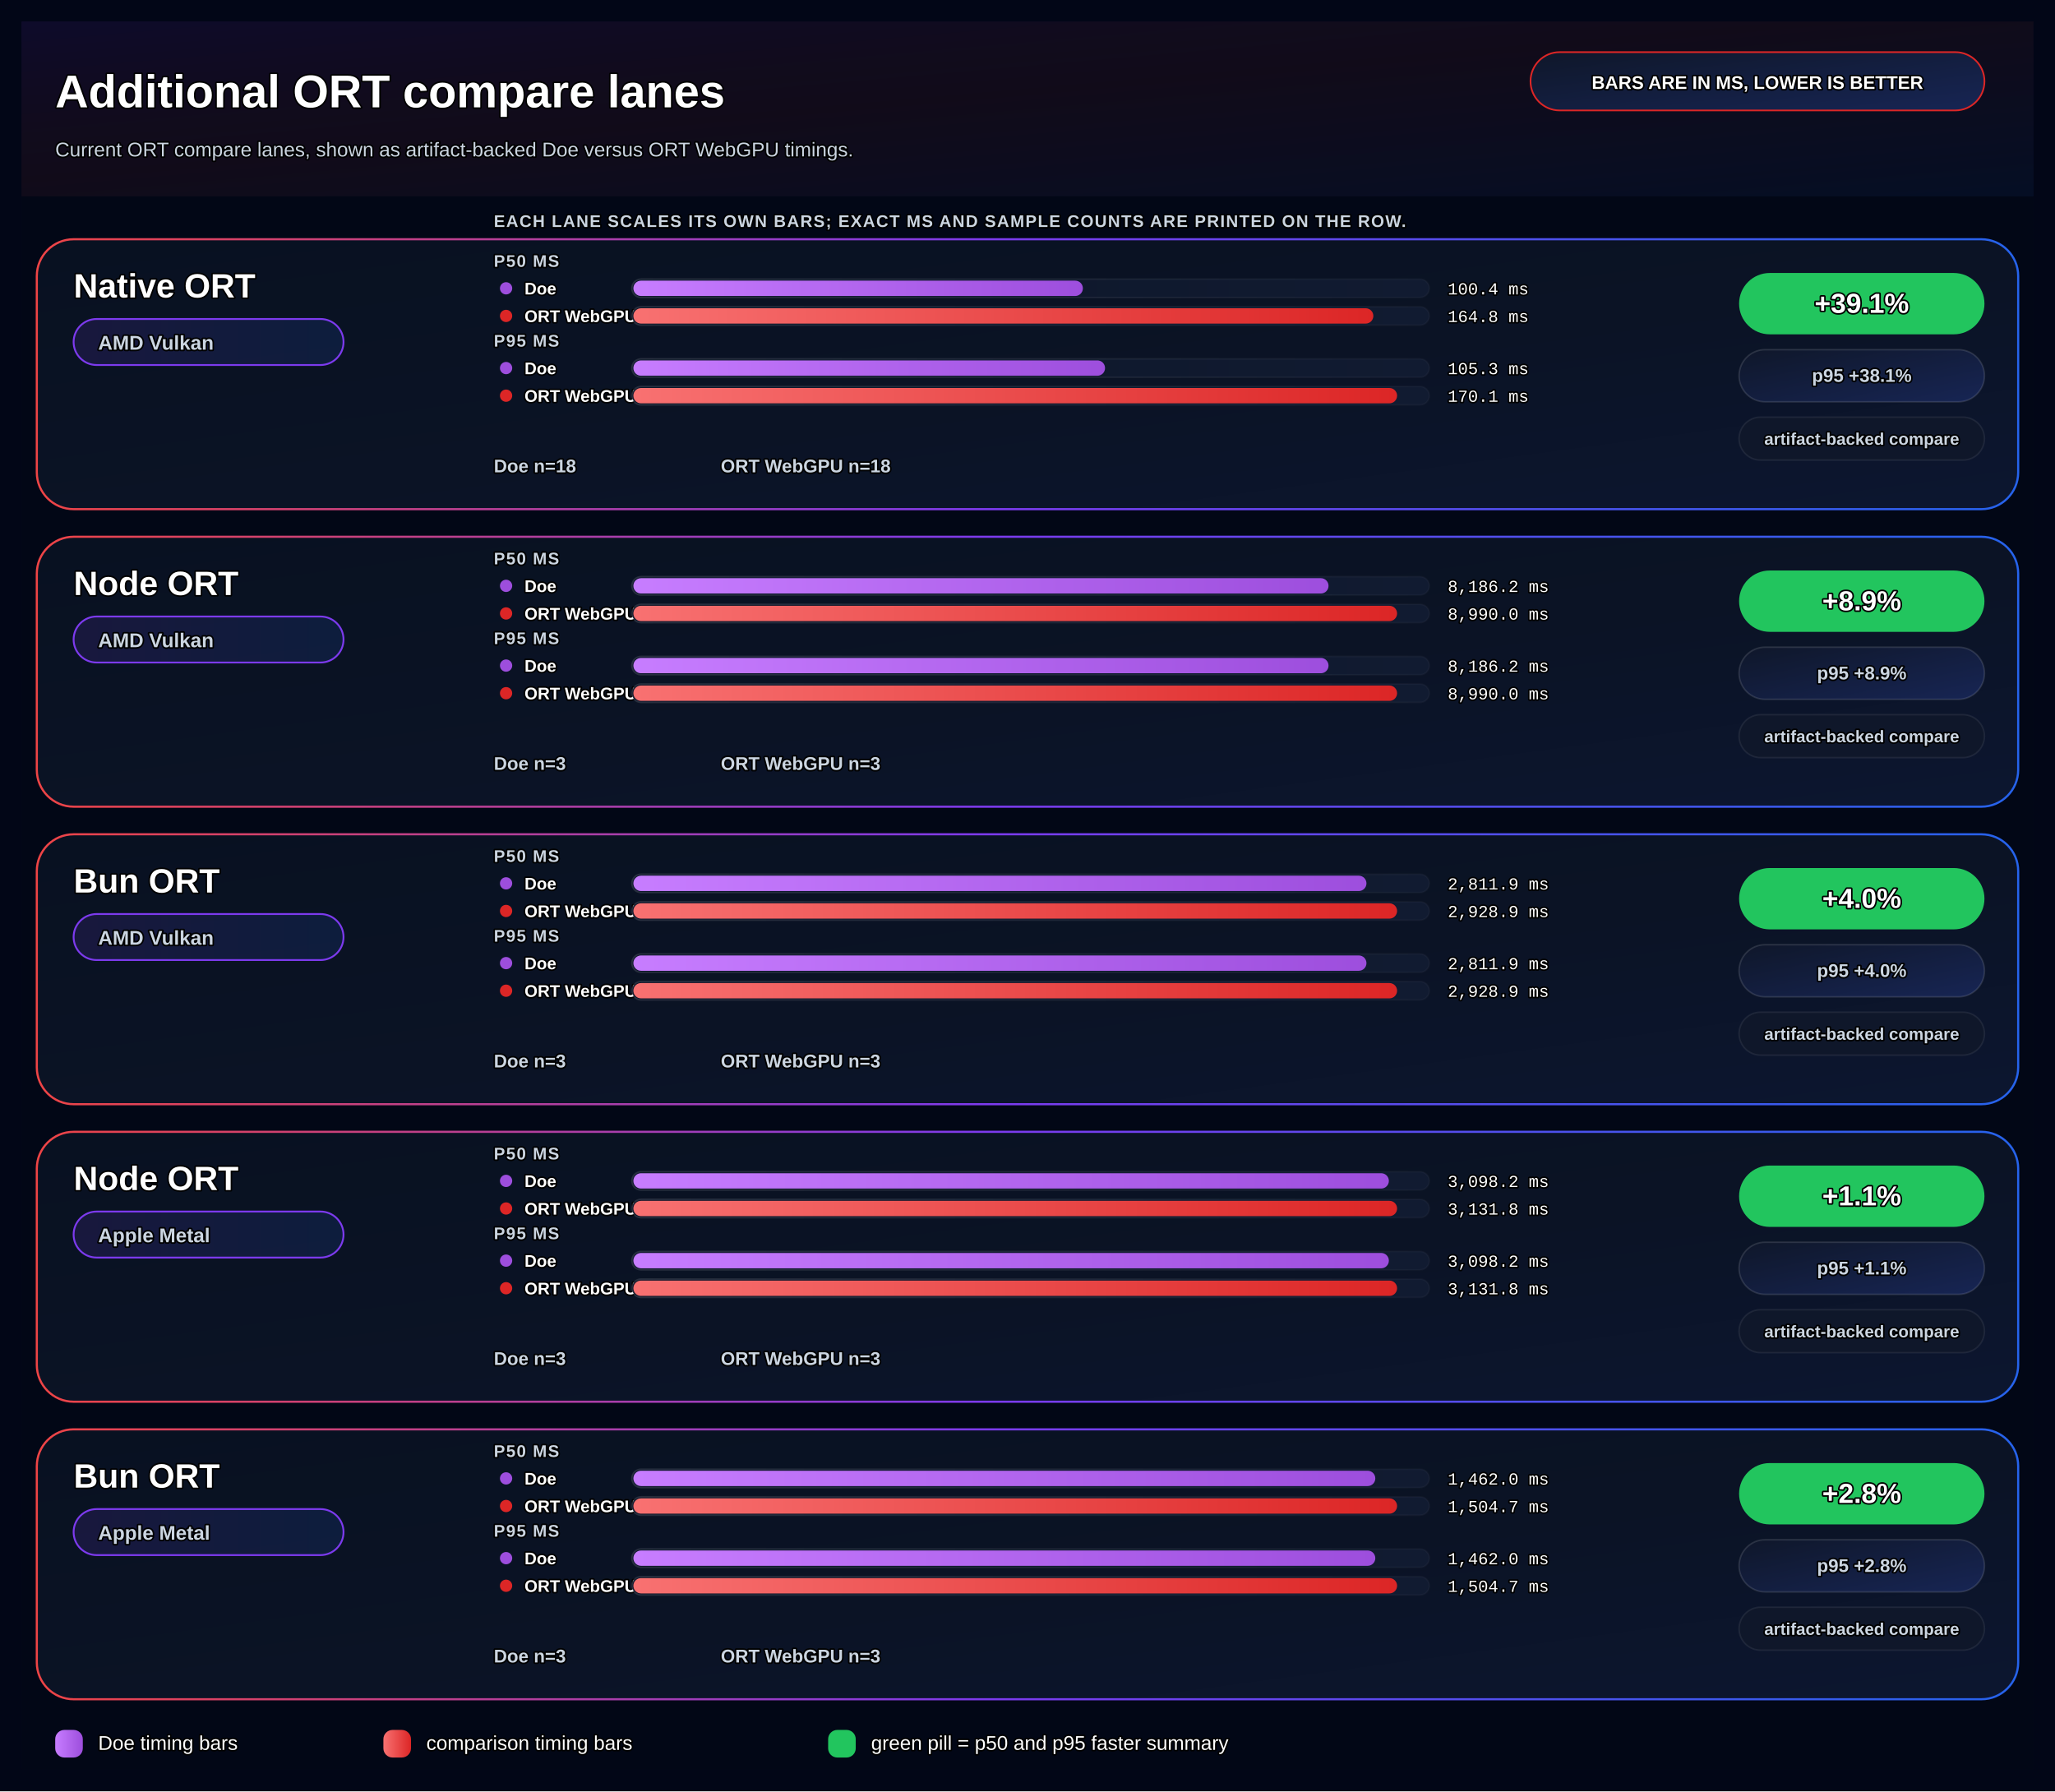
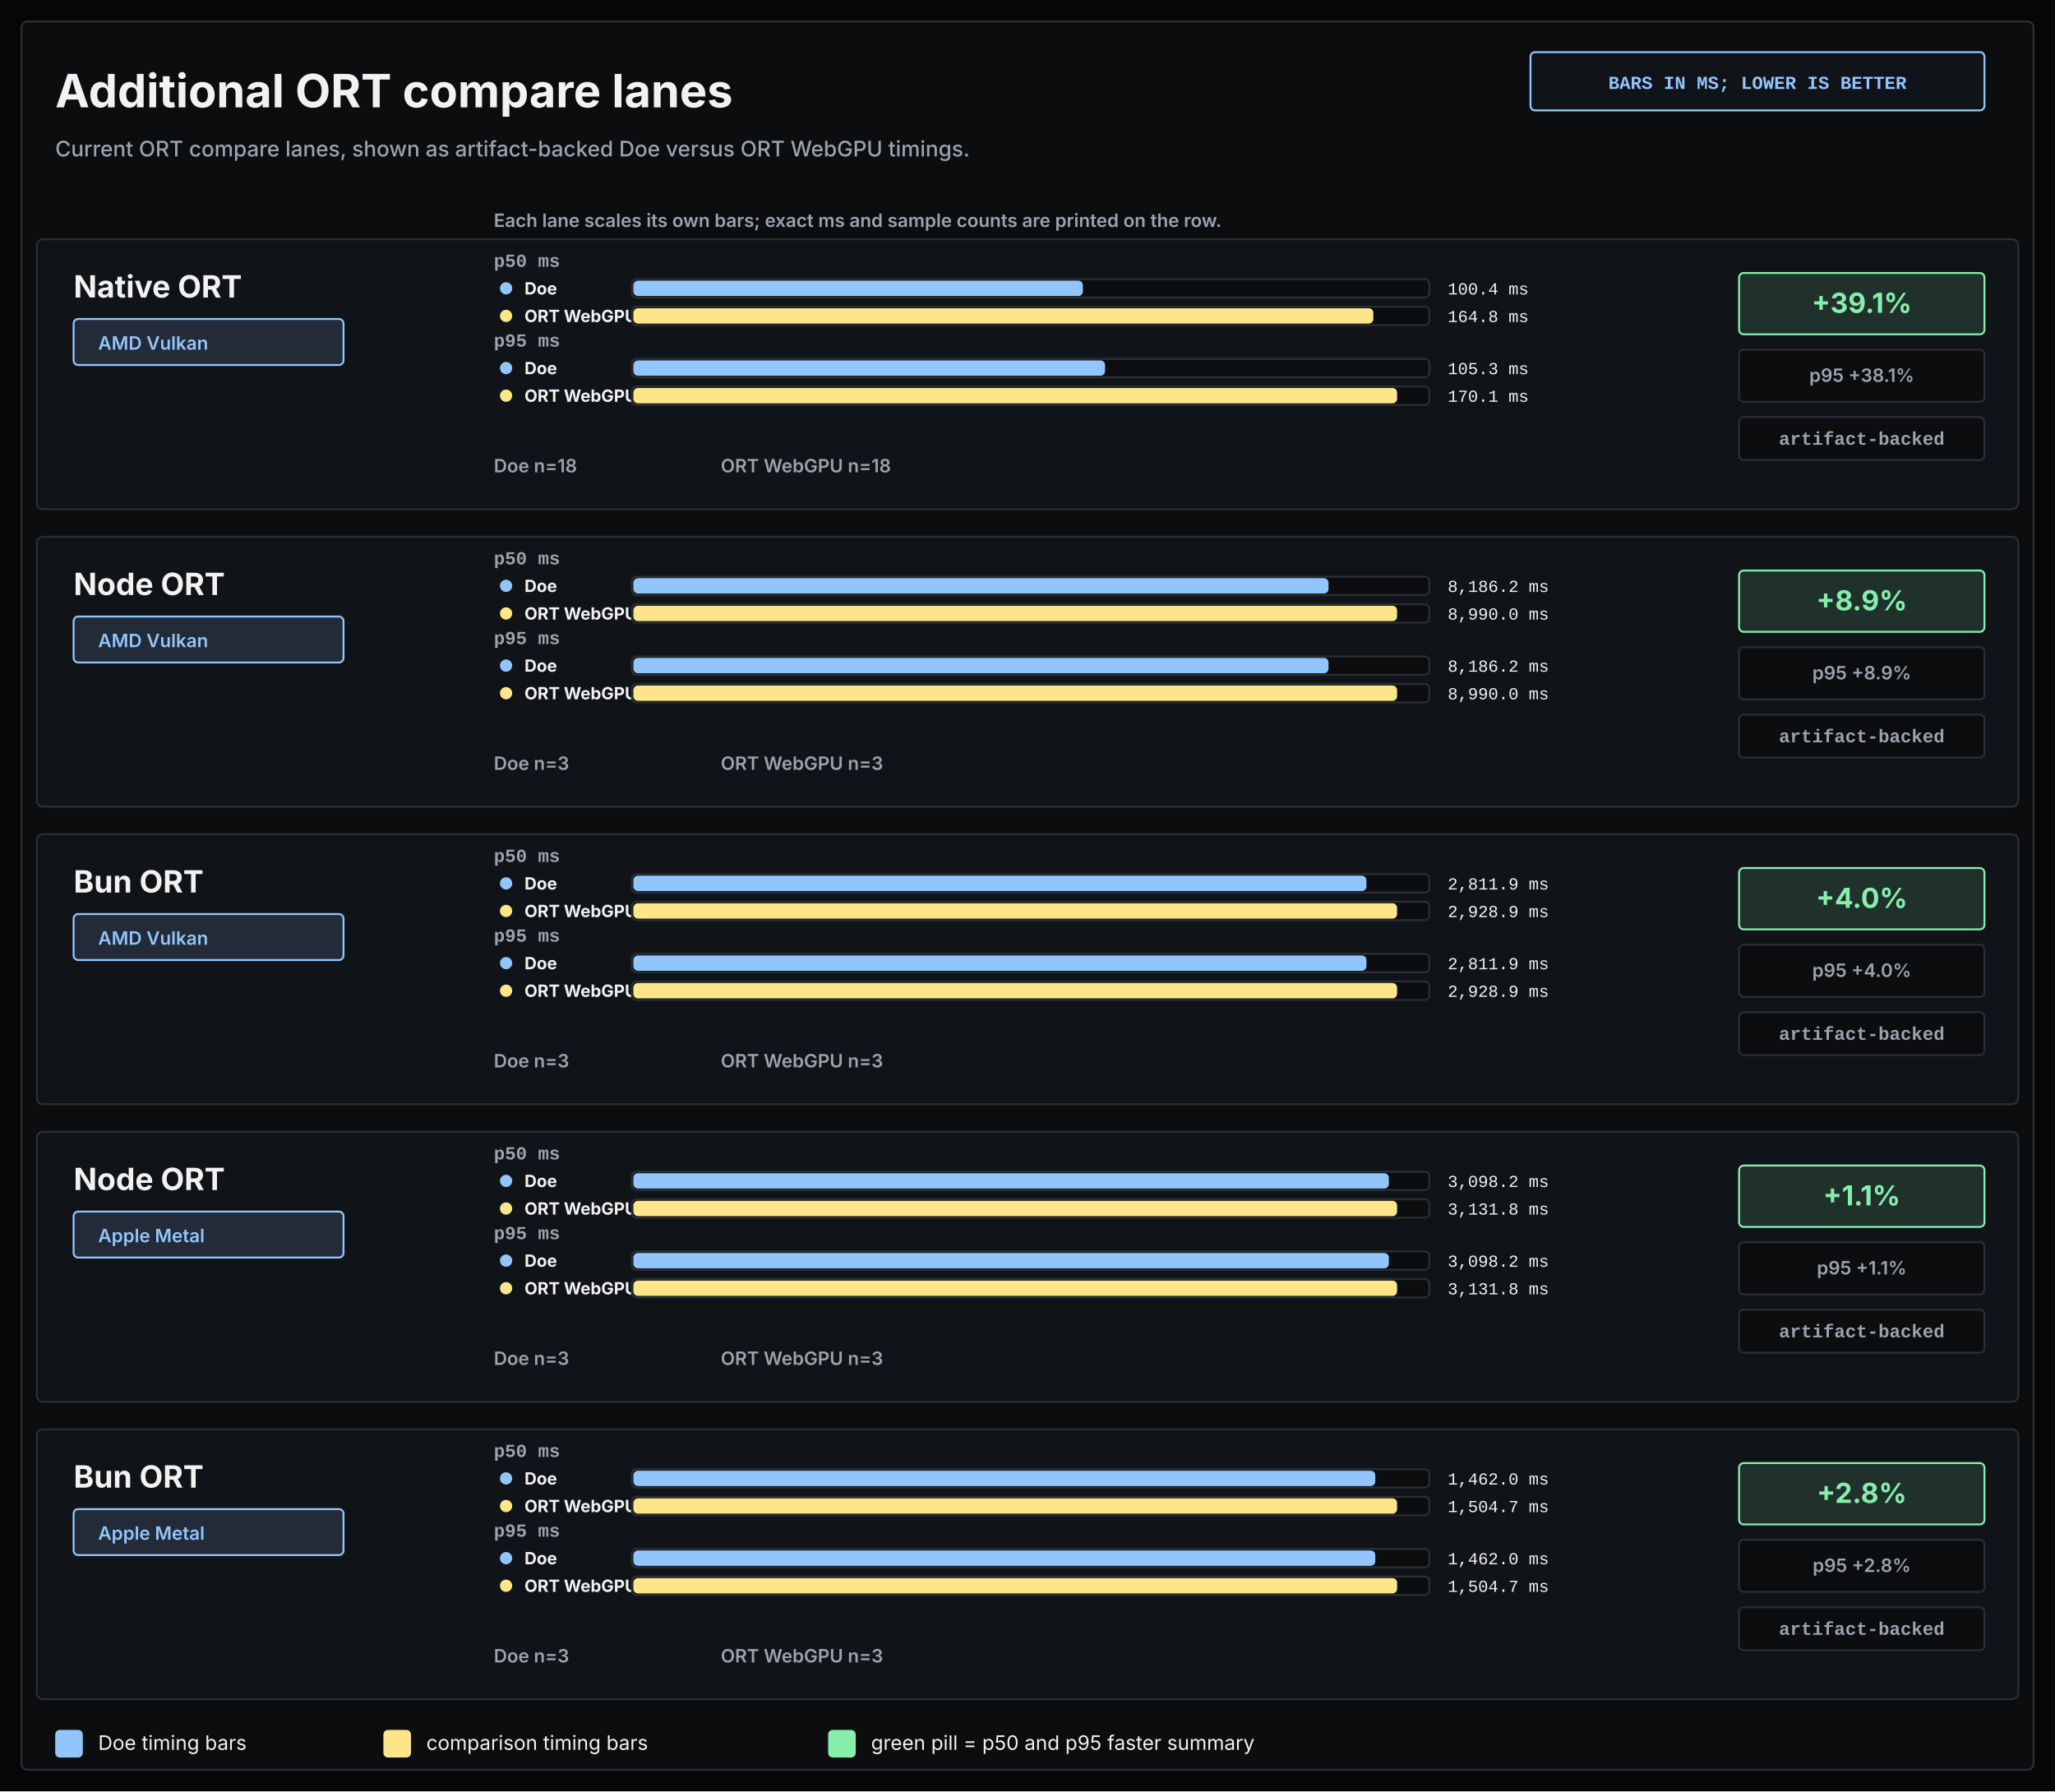
<svg xmlns="http://www.w3.org/2000/svg" width="1340" height="1168" viewBox="0 0 1340 1168" role="img" aria-labelledby="chart-title chart-desc">
  <defs>
    <style>
-   text { paint-order: stroke fill; stroke: #000000; stroke-width: 2px; stroke-linejoin: round; }
+   text { fill: #f2f2f0; font-family: Inter, 'Segoe UI', 'Helvetica Neue', Arial, sans-serif; letter-spacing: 0; }
+   .ev-title { font-size: 30px; font-weight: 700; }
+   .ev-subtitle { font-size: 14px; fill: #9ca3af; font-weight: 500; }
+   .ev-node-title { font-size: 20px; font-weight: 700; }
+   .ev-label { font-size: 12px; fill: #9ca3af; font-weight: 600; }
+   .ev-mono { font-family: SFMono-Regular, Menlo, Consolas, 'Liberation Mono', monospace; }
</style>
  </defs>
-   <rect x="0" y="0" width="1340" height="1168" fill="#020617" />
-   <rect x="14" y="14" width="1312" height="1140" fill="#020817" fill-opacity="0.50" stroke="none" />
-   <defs>
-     <linearGradient id="readme-canvas-glow" x1="0%" y1="0%" x2="100%" y2="100%">
-       <stop offset="0%" stop-color="#7c3aed18" />
-       <stop offset="45%" stop-color="#ef444410" />
-       <stop offset="100%" stop-color="#2563eb12" />
-     </linearGradient>
-     <linearGradient id="readme-panel-fill" x1="0%" y1="0%" x2="100%" y2="100%">
-       <stop offset="0%" stop-color="#081121" />
-       <stop offset="55%" stop-color="#0b1325" />
-       <stop offset="100%" stop-color="#0c1630" />
-     </linearGradient>
-     <linearGradient id="readme-panel-stroke" x1="0%" y1="0%" x2="100%" y2="0%">
-       <stop offset="0%" stop-color="#ef4444" />
-       <stop offset="48%" stop-color="#7c3aed" />
-       <stop offset="100%" stop-color="#2563eb" />
-     </linearGradient>
-     <linearGradient id="readme-track-fill" x1="0%" y1="0%" x2="100%" y2="0%">
-       <stop offset="0%" stop-color="#0c1528" />
-       <stop offset="100%" stop-color="#111b31" />
-     </linearGradient>
-     <linearGradient id="readme-track-stroke" x1="0%" y1="0%" x2="100%" y2="0%">
-       <stop offset="0%" stop-color="#ffffff1d" />
-       <stop offset="100%" stop-color="#ffffff08" />
-     </linearGradient>
-     <linearGradient id="readme-doe-grad" x1="0%" y1="0%" x2="100%" y2="0%">
-       <stop offset="0%" stop-color="#c77dff" />
-       <stop offset="100%" stop-color="#9d4edd" />
-     </linearGradient>
-     <linearGradient id="readme-incumbent-grad" x1="0%" y1="0%" x2="100%" y2="0%">
-       <stop offset="0%" stop-color="#f87171" />
-       <stop offset="100%" stop-color="#dc2626" />
-     </linearGradient>
-     <linearGradient id="readme-chip-grad" x1="0%" y1="0%" x2="100%" y2="0%">
-       <stop offset="0%" stop-color="#7c3aed22" />
-       <stop offset="100%" stop-color="#2563eb22" />
-     </linearGradient>
-     <linearGradient id="readme-pill-grad" x1="0%" y1="0%" x2="100%" y2="100%">
-       <stop offset="0%" stop-color="#0f172a" />
-       <stop offset="100%" stop-color="#172554" />
-     </linearGradient>
-   </defs>
-   <rect x="14" y="14" width="1312" height="114" fill="url(#readme-canvas-glow)" stroke="none" />
-   <text x="36" y="70" fill="#ffffff" font-family="'Segoe UI', 'Helvetica Neue', Arial, sans-serif" font-size="30" font-weight="bold" stroke="none">Additional ORT compare lanes</text>
-   <text x="36" y="102" fill="#cbd5e1" font-family="'Segoe UI', 'Helvetica Neue', Arial, sans-serif" font-size="13" stroke="none">Current ORT compare lanes, shown as artifact-backed Doe versus ORT WebGPU timings.</text>
-   <rect x="998" y="34" width="296" height="38" rx="19" fill="url(#readme-pill-grad)" stroke="#dc2626" stroke-width="1.1" />
-   <text x="1146" y="58" text-anchor="middle" fill="#ffffff" font-family="'Segoe UI', 'Helvetica Neue', Arial, sans-serif" font-size="12" font-weight="bold" stroke="none">BARS ARE IN MS, LOWER IS BETTER</text>
-   <text x="322" y="148" fill="#cbd5e1" font-family="'Segoe UI', 'Helvetica Neue', Arial, sans-serif" font-size="11" font-weight="bold" letter-spacing="0.7" stroke="none">EACH LANE SCALES ITS OWN BARS; EXACT MS AND SAMPLE COUNTS ARE PRINTED ON THE ROW.</text>
-   <rect x="24" y="156" width="1292" height="176" rx="24" fill="url(#readme-panel-fill)" stroke="url(#readme-panel-stroke)" stroke-width="1.4" />
-   <text x="48" y="194" fill="#ffffff" font-family="'Segoe UI', 'Helvetica Neue', Arial, sans-serif" font-size="22" font-weight="bold" stroke="none">Native ORT</text>
-   <rect x="48" y="208" width="176" height="30" rx="15" fill="url(#readme-chip-grad)" stroke="#7c3aed" stroke-width="1.2" />
-   <text x="64" y="228" fill="#cbd5e1" font-family="'Segoe UI', 'Helvetica Neue', Arial, sans-serif" font-size="13" font-weight="bold" stroke="none">AMD Vulkan</text>
-   <text x="322" y="174" fill="#cbd5e1" font-family="'Segoe UI', 'Helvetica Neue', Arial, sans-serif" font-size="11" font-weight="bold" letter-spacing="0.7" stroke="none">P50 MS</text>
-   <circle cx="330" cy="188" r="4" fill="#9d4edd" stroke="none" />
-   <text x="342" y="192" fill="#ffffff" font-family="'Segoe UI', 'Helvetica Neue', Arial, sans-serif" font-size="11" font-weight="bold" stroke="none">Doe</text>
-   <rect x="412" y="182" width="520" height="12" rx="6" fill="url(#readme-track-fill)" stroke="url(#readme-track-stroke)" stroke-width="1" />
-   <rect x="413" y="183" width="293.11" height="10" rx="5" fill="url(#readme-doe-grad)" />
-   <text x="944" y="192" fill="#ffffff" font-family="SFMono-Regular, Menlo, Consolas, 'Liberation Mono', monospace" font-size="11" stroke="none">100.4 ms</text>
-   <circle cx="330" cy="206" r="4" fill="#dc2626" stroke="none" />
-   <text x="342" y="210" fill="#ffffff" font-family="'Segoe UI', 'Helvetica Neue', Arial, sans-serif" font-size="11" font-weight="bold" stroke="none">ORT WebGPU</text>
-   <rect x="412" y="200" width="520" height="12" rx="6" fill="url(#readme-track-fill)" stroke="url(#readme-track-stroke)" stroke-width="1" />
-   <rect x="413" y="201" width="482.514" height="10" rx="5" fill="url(#readme-incumbent-grad)" />
-   <text x="944" y="210" fill="#ffffff" font-family="SFMono-Regular, Menlo, Consolas, 'Liberation Mono', monospace" font-size="11" stroke="none">164.8 ms</text>
-   <text x="322" y="226" fill="#cbd5e1" font-family="'Segoe UI', 'Helvetica Neue', Arial, sans-serif" font-size="11" font-weight="bold" letter-spacing="0.7" stroke="none">P95 MS</text>
-   <circle cx="330" cy="240" r="4" fill="#9d4edd" stroke="none" />
-   <text x="342" y="244" fill="#ffffff" font-family="'Segoe UI', 'Helvetica Neue', Arial, sans-serif" font-size="11" font-weight="bold" stroke="none">Doe</text>
-   <rect x="412" y="234" width="520" height="12" rx="6" fill="url(#readme-track-fill)" stroke="url(#readme-track-stroke)" stroke-width="1" />
-   <rect x="413" y="235" width="307.566" height="10" rx="5" fill="url(#readme-doe-grad)" />
-   <text x="944" y="244" fill="#ffffff" font-family="SFMono-Regular, Menlo, Consolas, 'Liberation Mono', monospace" font-size="11" stroke="none">105.3 ms</text>
-   <circle cx="330" cy="258" r="4" fill="#dc2626" stroke="none" />
-   <text x="342" y="262" fill="#ffffff" font-family="'Segoe UI', 'Helvetica Neue', Arial, sans-serif" font-size="11" font-weight="bold" stroke="none">ORT WebGPU</text>
-   <rect x="412" y="252" width="520" height="12" rx="6" fill="url(#readme-track-fill)" stroke="url(#readme-track-stroke)" stroke-width="1" />
-   <rect x="413" y="253" width="498" height="10" rx="5" fill="url(#readme-incumbent-grad)" />
-   <text x="944" y="262" fill="#ffffff" font-family="SFMono-Regular, Menlo, Consolas, 'Liberation Mono', monospace" font-size="11" stroke="none">170.1 ms</text>
-   <text x="322" y="308" fill="#cbd5e1" font-family="'Segoe UI', 'Helvetica Neue', Arial, sans-serif" font-size="12" font-weight="bold" stroke="none">Doe n=18</text>
-   <text x="470" y="308" fill="#cbd5e1" font-family="'Segoe UI', 'Helvetica Neue', Arial, sans-serif" font-size="12" font-weight="bold" stroke="none">ORT WebGPU n=18</text>
-   <rect x="1134" y="178" width="160" height="40" rx="20" fill="#22c55e" />
-   <text x="1214" y="204" text-anchor="middle" fill="#ffffff" font-family="'Segoe UI', 'Helvetica Neue', Arial, sans-serif" font-size="18" font-weight="bold" stroke="none">+39.1%</text>
-   <rect x="1134" y="228" width="160" height="34" rx="17" fill="url(#readme-pill-grad)" stroke="#ffffff1f" stroke-width="1" />
-   <text x="1214" y="249" text-anchor="middle" fill="#cbd5e1" font-family="'Segoe UI', 'Helvetica Neue', Arial, sans-serif" font-size="12" font-weight="bold" stroke="none">p95 +38.1%</text>
-   <rect x="1134" y="272" width="160" height="28" rx="14" fill="#0f172a" stroke="#ffffff12" stroke-width="1" />
-   <text x="1214" y="290" text-anchor="middle" fill="#cbd5e1" font-family="'Segoe UI', 'Helvetica Neue', Arial, sans-serif" font-size="11" font-weight="bold" stroke="none">artifact-backed compare</text>
-   <rect x="24" y="350" width="1292" height="176" rx="24" fill="url(#readme-panel-fill)" stroke="url(#readme-panel-stroke)" stroke-width="1.4" />
-   <text x="48" y="388" fill="#ffffff" font-family="'Segoe UI', 'Helvetica Neue', Arial, sans-serif" font-size="22" font-weight="bold" stroke="none">Node ORT</text>
-   <rect x="48" y="402" width="176" height="30" rx="15" fill="url(#readme-chip-grad)" stroke="#7c3aed" stroke-width="1.2" />
-   <text x="64" y="422" fill="#cbd5e1" font-family="'Segoe UI', 'Helvetica Neue', Arial, sans-serif" font-size="13" font-weight="bold" stroke="none">AMD Vulkan</text>
-   <text x="322" y="368" fill="#cbd5e1" font-family="'Segoe UI', 'Helvetica Neue', Arial, sans-serif" font-size="11" font-weight="bold" letter-spacing="0.7" stroke="none">P50 MS</text>
-   <circle cx="330" cy="382" r="4" fill="#9d4edd" stroke="none" />
-   <text x="342" y="386" fill="#ffffff" font-family="'Segoe UI', 'Helvetica Neue', Arial, sans-serif" font-size="11" font-weight="bold" stroke="none">Doe</text>
-   <rect x="412" y="376" width="520" height="12" rx="6" fill="url(#readme-track-fill)" stroke="url(#readme-track-stroke)" stroke-width="1" />
-   <rect x="413" y="377" width="453.297" height="10" rx="5" fill="url(#readme-doe-grad)" />
-   <text x="944" y="386" fill="#ffffff" font-family="SFMono-Regular, Menlo, Consolas, 'Liberation Mono', monospace" font-size="11" stroke="none">8,186.2 ms</text>
-   <circle cx="330" cy="400" r="4" fill="#dc2626" stroke="none" />
-   <text x="342" y="404" fill="#ffffff" font-family="'Segoe UI', 'Helvetica Neue', Arial, sans-serif" font-size="11" font-weight="bold" stroke="none">ORT WebGPU</text>
-   <rect x="412" y="394" width="520" height="12" rx="6" fill="url(#readme-track-fill)" stroke="url(#readme-track-stroke)" stroke-width="1" />
-   <rect x="413" y="395" width="498" height="10" rx="5" fill="url(#readme-incumbent-grad)" />
-   <text x="944" y="404" fill="#ffffff" font-family="SFMono-Regular, Menlo, Consolas, 'Liberation Mono', monospace" font-size="11" stroke="none">8,990.0 ms</text>
-   <text x="322" y="420" fill="#cbd5e1" font-family="'Segoe UI', 'Helvetica Neue', Arial, sans-serif" font-size="11" font-weight="bold" letter-spacing="0.7" stroke="none">P95 MS</text>
-   <circle cx="330" cy="434" r="4" fill="#9d4edd" stroke="none" />
-   <text x="342" y="438" fill="#ffffff" font-family="'Segoe UI', 'Helvetica Neue', Arial, sans-serif" font-size="11" font-weight="bold" stroke="none">Doe</text>
-   <rect x="412" y="428" width="520" height="12" rx="6" fill="url(#readme-track-fill)" stroke="url(#readme-track-stroke)" stroke-width="1" />
-   <rect x="413" y="429" width="453.297" height="10" rx="5" fill="url(#readme-doe-grad)" />
-   <text x="944" y="438" fill="#ffffff" font-family="SFMono-Regular, Menlo, Consolas, 'Liberation Mono', monospace" font-size="11" stroke="none">8,186.2 ms</text>
-   <circle cx="330" cy="452" r="4" fill="#dc2626" stroke="none" />
-   <text x="342" y="456" fill="#ffffff" font-family="'Segoe UI', 'Helvetica Neue', Arial, sans-serif" font-size="11" font-weight="bold" stroke="none">ORT WebGPU</text>
-   <rect x="412" y="446" width="520" height="12" rx="6" fill="url(#readme-track-fill)" stroke="url(#readme-track-stroke)" stroke-width="1" />
-   <rect x="413" y="447" width="498" height="10" rx="5" fill="url(#readme-incumbent-grad)" />
-   <text x="944" y="456" fill="#ffffff" font-family="SFMono-Regular, Menlo, Consolas, 'Liberation Mono', monospace" font-size="11" stroke="none">8,990.0 ms</text>
-   <text x="322" y="502" fill="#cbd5e1" font-family="'Segoe UI', 'Helvetica Neue', Arial, sans-serif" font-size="12" font-weight="bold" stroke="none">Doe n=3</text>
-   <text x="470" y="502" fill="#cbd5e1" font-family="'Segoe UI', 'Helvetica Neue', Arial, sans-serif" font-size="12" font-weight="bold" stroke="none">ORT WebGPU n=3</text>
-   <rect x="1134" y="372" width="160" height="40" rx="20" fill="#22c55e" />
-   <text x="1214" y="398" text-anchor="middle" fill="#ffffff" font-family="'Segoe UI', 'Helvetica Neue', Arial, sans-serif" font-size="18" font-weight="bold" stroke="none">+8.9%</text>
-   <rect x="1134" y="422" width="160" height="34" rx="17" fill="url(#readme-pill-grad)" stroke="#ffffff1f" stroke-width="1" />
-   <text x="1214" y="443" text-anchor="middle" fill="#cbd5e1" font-family="'Segoe UI', 'Helvetica Neue', Arial, sans-serif" font-size="12" font-weight="bold" stroke="none">p95 +8.9%</text>
-   <rect x="1134" y="466" width="160" height="28" rx="14" fill="#0f172a" stroke="#ffffff12" stroke-width="1" />
-   <text x="1214" y="484" text-anchor="middle" fill="#cbd5e1" font-family="'Segoe UI', 'Helvetica Neue', Arial, sans-serif" font-size="11" font-weight="bold" stroke="none">artifact-backed compare</text>
-   <rect x="24" y="544" width="1292" height="176" rx="24" fill="url(#readme-panel-fill)" stroke="url(#readme-panel-stroke)" stroke-width="1.4" />
-   <text x="48" y="582" fill="#ffffff" font-family="'Segoe UI', 'Helvetica Neue', Arial, sans-serif" font-size="22" font-weight="bold" stroke="none">Bun ORT</text>
-   <rect x="48" y="596" width="176" height="30" rx="15" fill="url(#readme-chip-grad)" stroke="#7c3aed" stroke-width="1.2" />
-   <text x="64" y="616" fill="#cbd5e1" font-family="'Segoe UI', 'Helvetica Neue', Arial, sans-serif" font-size="13" font-weight="bold" stroke="none">AMD Vulkan</text>
-   <text x="322" y="562" fill="#cbd5e1" font-family="'Segoe UI', 'Helvetica Neue', Arial, sans-serif" font-size="11" font-weight="bold" letter-spacing="0.7" stroke="none">P50 MS</text>
-   <circle cx="330" cy="576" r="4" fill="#9d4edd" stroke="none" />
-   <text x="342" y="580" fill="#ffffff" font-family="'Segoe UI', 'Helvetica Neue', Arial, sans-serif" font-size="11" font-weight="bold" stroke="none">Doe</text>
-   <rect x="412" y="570" width="520" height="12" rx="6" fill="url(#readme-track-fill)" stroke="url(#readme-track-stroke)" stroke-width="1" />
-   <rect x="413" y="571" width="478.024" height="10" rx="5" fill="url(#readme-doe-grad)" />
-   <text x="944" y="580" fill="#ffffff" font-family="SFMono-Regular, Menlo, Consolas, 'Liberation Mono', monospace" font-size="11" stroke="none">2,811.9 ms</text>
-   <circle cx="330" cy="594" r="4" fill="#dc2626" stroke="none" />
-   <text x="342" y="598" fill="#ffffff" font-family="'Segoe UI', 'Helvetica Neue', Arial, sans-serif" font-size="11" font-weight="bold" stroke="none">ORT WebGPU</text>
-   <rect x="412" y="588" width="520" height="12" rx="6" fill="url(#readme-track-fill)" stroke="url(#readme-track-stroke)" stroke-width="1" />
-   <rect x="413" y="589" width="498" height="10" rx="5" fill="url(#readme-incumbent-grad)" />
-   <text x="944" y="598" fill="#ffffff" font-family="SFMono-Regular, Menlo, Consolas, 'Liberation Mono', monospace" font-size="11" stroke="none">2,928.9 ms</text>
-   <text x="322" y="614" fill="#cbd5e1" font-family="'Segoe UI', 'Helvetica Neue', Arial, sans-serif" font-size="11" font-weight="bold" letter-spacing="0.7" stroke="none">P95 MS</text>
-   <circle cx="330" cy="628" r="4" fill="#9d4edd" stroke="none" />
-   <text x="342" y="632" fill="#ffffff" font-family="'Segoe UI', 'Helvetica Neue', Arial, sans-serif" font-size="11" font-weight="bold" stroke="none">Doe</text>
-   <rect x="412" y="622" width="520" height="12" rx="6" fill="url(#readme-track-fill)" stroke="url(#readme-track-stroke)" stroke-width="1" />
-   <rect x="413" y="623" width="478.024" height="10" rx="5" fill="url(#readme-doe-grad)" />
-   <text x="944" y="632" fill="#ffffff" font-family="SFMono-Regular, Menlo, Consolas, 'Liberation Mono', monospace" font-size="11" stroke="none">2,811.9 ms</text>
-   <circle cx="330" cy="646" r="4" fill="#dc2626" stroke="none" />
-   <text x="342" y="650" fill="#ffffff" font-family="'Segoe UI', 'Helvetica Neue', Arial, sans-serif" font-size="11" font-weight="bold" stroke="none">ORT WebGPU</text>
-   <rect x="412" y="640" width="520" height="12" rx="6" fill="url(#readme-track-fill)" stroke="url(#readme-track-stroke)" stroke-width="1" />
-   <rect x="413" y="641" width="498" height="10" rx="5" fill="url(#readme-incumbent-grad)" />
-   <text x="944" y="650" fill="#ffffff" font-family="SFMono-Regular, Menlo, Consolas, 'Liberation Mono', monospace" font-size="11" stroke="none">2,928.9 ms</text>
-   <text x="322" y="696" fill="#cbd5e1" font-family="'Segoe UI', 'Helvetica Neue', Arial, sans-serif" font-size="12" font-weight="bold" stroke="none">Doe n=3</text>
-   <text x="470" y="696" fill="#cbd5e1" font-family="'Segoe UI', 'Helvetica Neue', Arial, sans-serif" font-size="12" font-weight="bold" stroke="none">ORT WebGPU n=3</text>
-   <rect x="1134" y="566" width="160" height="40" rx="20" fill="#22c55e" />
-   <text x="1214" y="592" text-anchor="middle" fill="#ffffff" font-family="'Segoe UI', 'Helvetica Neue', Arial, sans-serif" font-size="18" font-weight="bold" stroke="none">+4.0%</text>
-   <rect x="1134" y="616" width="160" height="34" rx="17" fill="url(#readme-pill-grad)" stroke="#ffffff1f" stroke-width="1" />
-   <text x="1214" y="637" text-anchor="middle" fill="#cbd5e1" font-family="'Segoe UI', 'Helvetica Neue', Arial, sans-serif" font-size="12" font-weight="bold" stroke="none">p95 +4.0%</text>
-   <rect x="1134" y="660" width="160" height="28" rx="14" fill="#0f172a" stroke="#ffffff12" stroke-width="1" />
-   <text x="1214" y="678" text-anchor="middle" fill="#cbd5e1" font-family="'Segoe UI', 'Helvetica Neue', Arial, sans-serif" font-size="11" font-weight="bold" stroke="none">artifact-backed compare</text>
-   <rect x="24" y="738" width="1292" height="176" rx="24" fill="url(#readme-panel-fill)" stroke="url(#readme-panel-stroke)" stroke-width="1.4" />
-   <text x="48" y="776" fill="#ffffff" font-family="'Segoe UI', 'Helvetica Neue', Arial, sans-serif" font-size="22" font-weight="bold" stroke="none">Node ORT</text>
-   <rect x="48" y="790" width="176" height="30" rx="15" fill="url(#readme-chip-grad)" stroke="#7c3aed" stroke-width="1.2" />
-   <text x="64" y="810" fill="#cbd5e1" font-family="'Segoe UI', 'Helvetica Neue', Arial, sans-serif" font-size="13" font-weight="bold" stroke="none">Apple Metal</text>
-   <text x="322" y="756" fill="#cbd5e1" font-family="'Segoe UI', 'Helvetica Neue', Arial, sans-serif" font-size="11" font-weight="bold" letter-spacing="0.7" stroke="none">P50 MS</text>
-   <circle cx="330" cy="770" r="4" fill="#9d4edd" stroke="none" />
-   <text x="342" y="774" fill="#ffffff" font-family="'Segoe UI', 'Helvetica Neue', Arial, sans-serif" font-size="11" font-weight="bold" stroke="none">Doe</text>
-   <rect x="412" y="764" width="520" height="12" rx="6" fill="url(#readme-track-fill)" stroke="url(#readme-track-stroke)" stroke-width="1" />
-   <rect x="413" y="765" width="492.638" height="10" rx="5" fill="url(#readme-doe-grad)" />
-   <text x="944" y="774" fill="#ffffff" font-family="SFMono-Regular, Menlo, Consolas, 'Liberation Mono', monospace" font-size="11" stroke="none">3,098.2 ms</text>
-   <circle cx="330" cy="788" r="4" fill="#dc2626" stroke="none" />
-   <text x="342" y="792" fill="#ffffff" font-family="'Segoe UI', 'Helvetica Neue', Arial, sans-serif" font-size="11" font-weight="bold" stroke="none">ORT WebGPU</text>
-   <rect x="412" y="782" width="520" height="12" rx="6" fill="url(#readme-track-fill)" stroke="url(#readme-track-stroke)" stroke-width="1" />
-   <rect x="413" y="783" width="498" height="10" rx="5" fill="url(#readme-incumbent-grad)" />
-   <text x="944" y="792" fill="#ffffff" font-family="SFMono-Regular, Menlo, Consolas, 'Liberation Mono', monospace" font-size="11" stroke="none">3,131.8 ms</text>
-   <text x="322" y="808" fill="#cbd5e1" font-family="'Segoe UI', 'Helvetica Neue', Arial, sans-serif" font-size="11" font-weight="bold" letter-spacing="0.7" stroke="none">P95 MS</text>
-   <circle cx="330" cy="822" r="4" fill="#9d4edd" stroke="none" />
-   <text x="342" y="826" fill="#ffffff" font-family="'Segoe UI', 'Helvetica Neue', Arial, sans-serif" font-size="11" font-weight="bold" stroke="none">Doe</text>
-   <rect x="412" y="816" width="520" height="12" rx="6" fill="url(#readme-track-fill)" stroke="url(#readme-track-stroke)" stroke-width="1" />
-   <rect x="413" y="817" width="492.638" height="10" rx="5" fill="url(#readme-doe-grad)" />
-   <text x="944" y="826" fill="#ffffff" font-family="SFMono-Regular, Menlo, Consolas, 'Liberation Mono', monospace" font-size="11" stroke="none">3,098.2 ms</text>
-   <circle cx="330" cy="840" r="4" fill="#dc2626" stroke="none" />
-   <text x="342" y="844" fill="#ffffff" font-family="'Segoe UI', 'Helvetica Neue', Arial, sans-serif" font-size="11" font-weight="bold" stroke="none">ORT WebGPU</text>
-   <rect x="412" y="834" width="520" height="12" rx="6" fill="url(#readme-track-fill)" stroke="url(#readme-track-stroke)" stroke-width="1" />
-   <rect x="413" y="835" width="498" height="10" rx="5" fill="url(#readme-incumbent-grad)" />
-   <text x="944" y="844" fill="#ffffff" font-family="SFMono-Regular, Menlo, Consolas, 'Liberation Mono', monospace" font-size="11" stroke="none">3,131.8 ms</text>
-   <text x="322" y="890" fill="#cbd5e1" font-family="'Segoe UI', 'Helvetica Neue', Arial, sans-serif" font-size="12" font-weight="bold" stroke="none">Doe n=3</text>
-   <text x="470" y="890" fill="#cbd5e1" font-family="'Segoe UI', 'Helvetica Neue', Arial, sans-serif" font-size="12" font-weight="bold" stroke="none">ORT WebGPU n=3</text>
-   <rect x="1134" y="760" width="160" height="40" rx="20" fill="#22c55e" />
-   <text x="1214" y="786" text-anchor="middle" fill="#ffffff" font-family="'Segoe UI', 'Helvetica Neue', Arial, sans-serif" font-size="18" font-weight="bold" stroke="none">+1.1%</text>
-   <rect x="1134" y="810" width="160" height="34" rx="17" fill="url(#readme-pill-grad)" stroke="#ffffff1f" stroke-width="1" />
-   <text x="1214" y="831" text-anchor="middle" fill="#cbd5e1" font-family="'Segoe UI', 'Helvetica Neue', Arial, sans-serif" font-size="12" font-weight="bold" stroke="none">p95 +1.1%</text>
-   <rect x="1134" y="854" width="160" height="28" rx="14" fill="#0f172a" stroke="#ffffff12" stroke-width="1" />
-   <text x="1214" y="872" text-anchor="middle" fill="#cbd5e1" font-family="'Segoe UI', 'Helvetica Neue', Arial, sans-serif" font-size="11" font-weight="bold" stroke="none">artifact-backed compare</text>
-   <rect x="24" y="932" width="1292" height="176" rx="24" fill="url(#readme-panel-fill)" stroke="url(#readme-panel-stroke)" stroke-width="1.4" />
-   <text x="48" y="970" fill="#ffffff" font-family="'Segoe UI', 'Helvetica Neue', Arial, sans-serif" font-size="22" font-weight="bold" stroke="none">Bun ORT</text>
-   <rect x="48" y="984" width="176" height="30" rx="15" fill="url(#readme-chip-grad)" stroke="#7c3aed" stroke-width="1.2" />
-   <text x="64" y="1004" fill="#cbd5e1" font-family="'Segoe UI', 'Helvetica Neue', Arial, sans-serif" font-size="13" font-weight="bold" stroke="none">Apple Metal</text>
-   <text x="322" y="950" fill="#cbd5e1" font-family="'Segoe UI', 'Helvetica Neue', Arial, sans-serif" font-size="11" font-weight="bold" letter-spacing="0.7" stroke="none">P50 MS</text>
-   <circle cx="330" cy="964" r="4" fill="#9d4edd" stroke="none" />
-   <text x="342" y="968" fill="#ffffff" font-family="'Segoe UI', 'Helvetica Neue', Arial, sans-serif" font-size="11" font-weight="bold" stroke="none">Doe</text>
-   <rect x="412" y="958" width="520" height="12" rx="6" fill="url(#readme-track-fill)" stroke="url(#readme-track-stroke)" stroke-width="1" />
-   <rect x="413" y="959" width="483.796" height="10" rx="5" fill="url(#readme-doe-grad)" />
-   <text x="944" y="968" fill="#ffffff" font-family="SFMono-Regular, Menlo, Consolas, 'Liberation Mono', monospace" font-size="11" stroke="none">1,462.0 ms</text>
-   <circle cx="330" cy="982" r="4" fill="#dc2626" stroke="none" />
-   <text x="342" y="986" fill="#ffffff" font-family="'Segoe UI', 'Helvetica Neue', Arial, sans-serif" font-size="11" font-weight="bold" stroke="none">ORT WebGPU</text>
-   <rect x="412" y="976" width="520" height="12" rx="6" fill="url(#readme-track-fill)" stroke="url(#readme-track-stroke)" stroke-width="1" />
-   <rect x="413" y="977" width="498" height="10" rx="5" fill="url(#readme-incumbent-grad)" />
-   <text x="944" y="986" fill="#ffffff" font-family="SFMono-Regular, Menlo, Consolas, 'Liberation Mono', monospace" font-size="11" stroke="none">1,504.7 ms</text>
-   <text x="322" y="1002" fill="#cbd5e1" font-family="'Segoe UI', 'Helvetica Neue', Arial, sans-serif" font-size="11" font-weight="bold" letter-spacing="0.7" stroke="none">P95 MS</text>
-   <circle cx="330" cy="1016" r="4" fill="#9d4edd" stroke="none" />
-   <text x="342" y="1020" fill="#ffffff" font-family="'Segoe UI', 'Helvetica Neue', Arial, sans-serif" font-size="11" font-weight="bold" stroke="none">Doe</text>
-   <rect x="412" y="1010" width="520" height="12" rx="6" fill="url(#readme-track-fill)" stroke="url(#readme-track-stroke)" stroke-width="1" />
-   <rect x="413" y="1011" width="483.796" height="10" rx="5" fill="url(#readme-doe-grad)" />
-   <text x="944" y="1020" fill="#ffffff" font-family="SFMono-Regular, Menlo, Consolas, 'Liberation Mono', monospace" font-size="11" stroke="none">1,462.0 ms</text>
-   <circle cx="330" cy="1034" r="4" fill="#dc2626" stroke="none" />
-   <text x="342" y="1038" fill="#ffffff" font-family="'Segoe UI', 'Helvetica Neue', Arial, sans-serif" font-size="11" font-weight="bold" stroke="none">ORT WebGPU</text>
-   <rect x="412" y="1028" width="520" height="12" rx="6" fill="url(#readme-track-fill)" stroke="url(#readme-track-stroke)" stroke-width="1" />
-   <rect x="413" y="1029" width="498" height="10" rx="5" fill="url(#readme-incumbent-grad)" />
-   <text x="944" y="1038" fill="#ffffff" font-family="SFMono-Regular, Menlo, Consolas, 'Liberation Mono', monospace" font-size="11" stroke="none">1,504.7 ms</text>
-   <text x="322" y="1084" fill="#cbd5e1" font-family="'Segoe UI', 'Helvetica Neue', Arial, sans-serif" font-size="12" font-weight="bold" stroke="none">Doe n=3</text>
-   <text x="470" y="1084" fill="#cbd5e1" font-family="'Segoe UI', 'Helvetica Neue', Arial, sans-serif" font-size="12" font-weight="bold" stroke="none">ORT WebGPU n=3</text>
-   <rect x="1134" y="954" width="160" height="40" rx="20" fill="#22c55e" />
-   <text x="1214" y="980" text-anchor="middle" fill="#ffffff" font-family="'Segoe UI', 'Helvetica Neue', Arial, sans-serif" font-size="18" font-weight="bold" stroke="none">+2.8%</text>
-   <rect x="1134" y="1004" width="160" height="34" rx="17" fill="url(#readme-pill-grad)" stroke="#ffffff1f" stroke-width="1" />
-   <text x="1214" y="1025" text-anchor="middle" fill="#cbd5e1" font-family="'Segoe UI', 'Helvetica Neue', Arial, sans-serif" font-size="12" font-weight="bold" stroke="none">p95 +2.8%</text>
-   <rect x="1134" y="1048" width="160" height="28" rx="14" fill="#0f172a" stroke="#ffffff12" stroke-width="1" />
-   <text x="1214" y="1066" text-anchor="middle" fill="#cbd5e1" font-family="'Segoe UI', 'Helvetica Neue', Arial, sans-serif" font-size="11" font-weight="bold" stroke="none">artifact-backed compare</text>
-   <rect x="36" y="1128" width="18" height="18" rx="6" fill="url(#readme-doe-grad)" />
-   <text x="64" y="1141" fill="#ffffff" font-family="'Segoe UI', 'Helvetica Neue', Arial, sans-serif" font-size="13" stroke="none">Doe timing bars</text>
-   <rect x="250" y="1128" width="18" height="18" rx="6" fill="url(#readme-incumbent-grad)" />
-   <text x="278" y="1141" fill="#ffffff" font-family="'Segoe UI', 'Helvetica Neue', Arial, sans-serif" font-size="13" stroke="none">comparison timing bars</text>
-   <rect x="540" y="1128" width="18" height="18" rx="6" fill="#22c55e" />
-   <text x="568" y="1141" fill="#ffffff" font-family="'Segoe UI', 'Helvetica Neue', Arial, sans-serif" font-size="13" stroke="none">green pill = p50 and p95 faster summary</text>
+   <rect x="0" y="0" width="1340" height="1168" fill="#050607" />
+   <rect x="14" y="14" width="1312" height="1140" rx="4" fill="#0b0d0f" stroke="#2a2f35" stroke-width="1.25" />
+   <text x="36" y="70" class="ev-title">Additional ORT compare lanes</text>
+   <text x="36" y="102" class="ev-subtitle">Current ORT compare lanes, shown as artifact-backed Doe versus ORT WebGPU timings.</text>
+   <rect x="998" y="34" width="296" height="38" rx="3" fill="#101317" stroke="#93c5fd" stroke-width="1.25" />
+   <text x="1146" y="58" text-anchor="middle" class="ev-label ev-mono" style="fill:#93c5fd">BARS IN MS; LOWER IS BETTER</text>
+   <text x="322" y="148" class="ev-label">Each lane scales its own bars; exact ms and sample counts are printed on the row.</text>
+   <rect x="24" y="156" width="1292" height="176" rx="4" fill="#101317" stroke="#2a2f35" stroke-width="1.25" />
+   <text x="48" y="194" class="ev-node-title">Native ORT</text>
+   <rect x="48" y="208" width="176" height="30" rx="3" fill="#93c5fd" fill-opacity="0.14" stroke="#93c5fd" stroke-width="1.25" />
+   <text x="64" y="228" class="ev-label" style="fill:#93c5fd">AMD Vulkan</text>
+   <text x="322" y="174" class="ev-label ev-mono">p50 ms</text>
+   <circle cx="330" cy="188" r="4" fill="#93c5fd" />
+   <text x="342" y="192" font-size="11" font-weight="700">Doe</text>
+   <rect x="412" y="182" width="520" height="12" rx="3" fill="#0b0d0f" stroke="#2a2f35" stroke-width="1.25" />
+   <rect x="413" y="183" width="293.11" height="10" rx="3" fill="#93c5fd" />
+   <text x="944" y="192" class="ev-mono" font-size="11">100.4 ms</text>
+   <circle cx="330" cy="206" r="4" fill="#fde68a" />
+   <text x="342" y="210" font-size="11" font-weight="700">ORT WebGPU</text>
+   <rect x="412" y="200" width="520" height="12" rx="3" fill="#0b0d0f" stroke="#2a2f35" stroke-width="1.25" />
+   <rect x="413" y="201" width="482.514" height="10" rx="3" fill="#fde68a" />
+   <text x="944" y="210" class="ev-mono" font-size="11">164.8 ms</text>
+   <text x="322" y="226" class="ev-label ev-mono">p95 ms</text>
+   <circle cx="330" cy="240" r="4" fill="#93c5fd" />
+   <text x="342" y="244" font-size="11" font-weight="700">Doe</text>
+   <rect x="412" y="234" width="520" height="12" rx="3" fill="#0b0d0f" stroke="#2a2f35" stroke-width="1.25" />
+   <rect x="413" y="235" width="307.566" height="10" rx="3" fill="#93c5fd" />
+   <text x="944" y="244" class="ev-mono" font-size="11">105.3 ms</text>
+   <circle cx="330" cy="258" r="4" fill="#fde68a" />
+   <text x="342" y="262" font-size="11" font-weight="700">ORT WebGPU</text>
+   <rect x="412" y="252" width="520" height="12" rx="3" fill="#0b0d0f" stroke="#2a2f35" stroke-width="1.25" />
+   <rect x="413" y="253" width="498" height="10" rx="3" fill="#fde68a" />
+   <text x="944" y="262" class="ev-mono" font-size="11">170.1 ms</text>
+   <text x="322" y="308" class="ev-label">Doe n=18</text>
+   <text x="470" y="308" class="ev-label">ORT WebGPU n=18</text>
+   <rect x="1134" y="178" width="160" height="40" rx="3" fill="#86efac" fill-opacity="0.14" stroke="#86efac" stroke-width="1.25" />
+   <text x="1214" y="204" text-anchor="middle" font-size="18" font-weight="700" style="fill:#86efac">+39.1%</text>
+   <rect x="1134" y="228" width="160" height="34" rx="3" fill="#0b0d0f" stroke="#2a2f35" stroke-width="1.25" />
+   <text x="1214" y="249" text-anchor="middle" class="ev-label">p95 +38.1%</text>
+   <rect x="1134" y="272" width="160" height="28" rx="3" fill="#0b0d0f" stroke="#2a2f35" stroke-width="1.25" />
+   <text x="1214" y="290" text-anchor="middle" class="ev-label ev-mono">artifact-backed</text>
+   <rect x="24" y="350" width="1292" height="176" rx="4" fill="#101317" stroke="#2a2f35" stroke-width="1.25" />
+   <text x="48" y="388" class="ev-node-title">Node ORT</text>
+   <rect x="48" y="402" width="176" height="30" rx="3" fill="#93c5fd" fill-opacity="0.14" stroke="#93c5fd" stroke-width="1.25" />
+   <text x="64" y="422" class="ev-label" style="fill:#93c5fd">AMD Vulkan</text>
+   <text x="322" y="368" class="ev-label ev-mono">p50 ms</text>
+   <circle cx="330" cy="382" r="4" fill="#93c5fd" />
+   <text x="342" y="386" font-size="11" font-weight="700">Doe</text>
+   <rect x="412" y="376" width="520" height="12" rx="3" fill="#0b0d0f" stroke="#2a2f35" stroke-width="1.25" />
+   <rect x="413" y="377" width="453.297" height="10" rx="3" fill="#93c5fd" />
+   <text x="944" y="386" class="ev-mono" font-size="11">8,186.2 ms</text>
+   <circle cx="330" cy="400" r="4" fill="#fde68a" />
+   <text x="342" y="404" font-size="11" font-weight="700">ORT WebGPU</text>
+   <rect x="412" y="394" width="520" height="12" rx="3" fill="#0b0d0f" stroke="#2a2f35" stroke-width="1.25" />
+   <rect x="413" y="395" width="498" height="10" rx="3" fill="#fde68a" />
+   <text x="944" y="404" class="ev-mono" font-size="11">8,990.0 ms</text>
+   <text x="322" y="420" class="ev-label ev-mono">p95 ms</text>
+   <circle cx="330" cy="434" r="4" fill="#93c5fd" />
+   <text x="342" y="438" font-size="11" font-weight="700">Doe</text>
+   <rect x="412" y="428" width="520" height="12" rx="3" fill="#0b0d0f" stroke="#2a2f35" stroke-width="1.25" />
+   <rect x="413" y="429" width="453.297" height="10" rx="3" fill="#93c5fd" />
+   <text x="944" y="438" class="ev-mono" font-size="11">8,186.2 ms</text>
+   <circle cx="330" cy="452" r="4" fill="#fde68a" />
+   <text x="342" y="456" font-size="11" font-weight="700">ORT WebGPU</text>
+   <rect x="412" y="446" width="520" height="12" rx="3" fill="#0b0d0f" stroke="#2a2f35" stroke-width="1.25" />
+   <rect x="413" y="447" width="498" height="10" rx="3" fill="#fde68a" />
+   <text x="944" y="456" class="ev-mono" font-size="11">8,990.0 ms</text>
+   <text x="322" y="502" class="ev-label">Doe n=3</text>
+   <text x="470" y="502" class="ev-label">ORT WebGPU n=3</text>
+   <rect x="1134" y="372" width="160" height="40" rx="3" fill="#86efac" fill-opacity="0.14" stroke="#86efac" stroke-width="1.25" />
+   <text x="1214" y="398" text-anchor="middle" font-size="18" font-weight="700" style="fill:#86efac">+8.9%</text>
+   <rect x="1134" y="422" width="160" height="34" rx="3" fill="#0b0d0f" stroke="#2a2f35" stroke-width="1.25" />
+   <text x="1214" y="443" text-anchor="middle" class="ev-label">p95 +8.9%</text>
+   <rect x="1134" y="466" width="160" height="28" rx="3" fill="#0b0d0f" stroke="#2a2f35" stroke-width="1.25" />
+   <text x="1214" y="484" text-anchor="middle" class="ev-label ev-mono">artifact-backed</text>
+   <rect x="24" y="544" width="1292" height="176" rx="4" fill="#101317" stroke="#2a2f35" stroke-width="1.25" />
+   <text x="48" y="582" class="ev-node-title">Bun ORT</text>
+   <rect x="48" y="596" width="176" height="30" rx="3" fill="#93c5fd" fill-opacity="0.14" stroke="#93c5fd" stroke-width="1.25" />
+   <text x="64" y="616" class="ev-label" style="fill:#93c5fd">AMD Vulkan</text>
+   <text x="322" y="562" class="ev-label ev-mono">p50 ms</text>
+   <circle cx="330" cy="576" r="4" fill="#93c5fd" />
+   <text x="342" y="580" font-size="11" font-weight="700">Doe</text>
+   <rect x="412" y="570" width="520" height="12" rx="3" fill="#0b0d0f" stroke="#2a2f35" stroke-width="1.25" />
+   <rect x="413" y="571" width="478.024" height="10" rx="3" fill="#93c5fd" />
+   <text x="944" y="580" class="ev-mono" font-size="11">2,811.9 ms</text>
+   <circle cx="330" cy="594" r="4" fill="#fde68a" />
+   <text x="342" y="598" font-size="11" font-weight="700">ORT WebGPU</text>
+   <rect x="412" y="588" width="520" height="12" rx="3" fill="#0b0d0f" stroke="#2a2f35" stroke-width="1.25" />
+   <rect x="413" y="589" width="498" height="10" rx="3" fill="#fde68a" />
+   <text x="944" y="598" class="ev-mono" font-size="11">2,928.9 ms</text>
+   <text x="322" y="614" class="ev-label ev-mono">p95 ms</text>
+   <circle cx="330" cy="628" r="4" fill="#93c5fd" />
+   <text x="342" y="632" font-size="11" font-weight="700">Doe</text>
+   <rect x="412" y="622" width="520" height="12" rx="3" fill="#0b0d0f" stroke="#2a2f35" stroke-width="1.25" />
+   <rect x="413" y="623" width="478.024" height="10" rx="3" fill="#93c5fd" />
+   <text x="944" y="632" class="ev-mono" font-size="11">2,811.9 ms</text>
+   <circle cx="330" cy="646" r="4" fill="#fde68a" />
+   <text x="342" y="650" font-size="11" font-weight="700">ORT WebGPU</text>
+   <rect x="412" y="640" width="520" height="12" rx="3" fill="#0b0d0f" stroke="#2a2f35" stroke-width="1.25" />
+   <rect x="413" y="641" width="498" height="10" rx="3" fill="#fde68a" />
+   <text x="944" y="650" class="ev-mono" font-size="11">2,928.9 ms</text>
+   <text x="322" y="696" class="ev-label">Doe n=3</text>
+   <text x="470" y="696" class="ev-label">ORT WebGPU n=3</text>
+   <rect x="1134" y="566" width="160" height="40" rx="3" fill="#86efac" fill-opacity="0.14" stroke="#86efac" stroke-width="1.25" />
+   <text x="1214" y="592" text-anchor="middle" font-size="18" font-weight="700" style="fill:#86efac">+4.0%</text>
+   <rect x="1134" y="616" width="160" height="34" rx="3" fill="#0b0d0f" stroke="#2a2f35" stroke-width="1.25" />
+   <text x="1214" y="637" text-anchor="middle" class="ev-label">p95 +4.0%</text>
+   <rect x="1134" y="660" width="160" height="28" rx="3" fill="#0b0d0f" stroke="#2a2f35" stroke-width="1.25" />
+   <text x="1214" y="678" text-anchor="middle" class="ev-label ev-mono">artifact-backed</text>
+   <rect x="24" y="738" width="1292" height="176" rx="4" fill="#101317" stroke="#2a2f35" stroke-width="1.25" />
+   <text x="48" y="776" class="ev-node-title">Node ORT</text>
+   <rect x="48" y="790" width="176" height="30" rx="3" fill="#93c5fd" fill-opacity="0.14" stroke="#93c5fd" stroke-width="1.25" />
+   <text x="64" y="810" class="ev-label" style="fill:#93c5fd">Apple Metal</text>
+   <text x="322" y="756" class="ev-label ev-mono">p50 ms</text>
+   <circle cx="330" cy="770" r="4" fill="#93c5fd" />
+   <text x="342" y="774" font-size="11" font-weight="700">Doe</text>
+   <rect x="412" y="764" width="520" height="12" rx="3" fill="#0b0d0f" stroke="#2a2f35" stroke-width="1.25" />
+   <rect x="413" y="765" width="492.638" height="10" rx="3" fill="#93c5fd" />
+   <text x="944" y="774" class="ev-mono" font-size="11">3,098.2 ms</text>
+   <circle cx="330" cy="788" r="4" fill="#fde68a" />
+   <text x="342" y="792" font-size="11" font-weight="700">ORT WebGPU</text>
+   <rect x="412" y="782" width="520" height="12" rx="3" fill="#0b0d0f" stroke="#2a2f35" stroke-width="1.25" />
+   <rect x="413" y="783" width="498" height="10" rx="3" fill="#fde68a" />
+   <text x="944" y="792" class="ev-mono" font-size="11">3,131.8 ms</text>
+   <text x="322" y="808" class="ev-label ev-mono">p95 ms</text>
+   <circle cx="330" cy="822" r="4" fill="#93c5fd" />
+   <text x="342" y="826" font-size="11" font-weight="700">Doe</text>
+   <rect x="412" y="816" width="520" height="12" rx="3" fill="#0b0d0f" stroke="#2a2f35" stroke-width="1.25" />
+   <rect x="413" y="817" width="492.638" height="10" rx="3" fill="#93c5fd" />
+   <text x="944" y="826" class="ev-mono" font-size="11">3,098.2 ms</text>
+   <circle cx="330" cy="840" r="4" fill="#fde68a" />
+   <text x="342" y="844" font-size="11" font-weight="700">ORT WebGPU</text>
+   <rect x="412" y="834" width="520" height="12" rx="3" fill="#0b0d0f" stroke="#2a2f35" stroke-width="1.25" />
+   <rect x="413" y="835" width="498" height="10" rx="3" fill="#fde68a" />
+   <text x="944" y="844" class="ev-mono" font-size="11">3,131.8 ms</text>
+   <text x="322" y="890" class="ev-label">Doe n=3</text>
+   <text x="470" y="890" class="ev-label">ORT WebGPU n=3</text>
+   <rect x="1134" y="760" width="160" height="40" rx="3" fill="#86efac" fill-opacity="0.14" stroke="#86efac" stroke-width="1.25" />
+   <text x="1214" y="786" text-anchor="middle" font-size="18" font-weight="700" style="fill:#86efac">+1.1%</text>
+   <rect x="1134" y="810" width="160" height="34" rx="3" fill="#0b0d0f" stroke="#2a2f35" stroke-width="1.25" />
+   <text x="1214" y="831" text-anchor="middle" class="ev-label">p95 +1.1%</text>
+   <rect x="1134" y="854" width="160" height="28" rx="3" fill="#0b0d0f" stroke="#2a2f35" stroke-width="1.25" />
+   <text x="1214" y="872" text-anchor="middle" class="ev-label ev-mono">artifact-backed</text>
+   <rect x="24" y="932" width="1292" height="176" rx="4" fill="#101317" stroke="#2a2f35" stroke-width="1.25" />
+   <text x="48" y="970" class="ev-node-title">Bun ORT</text>
+   <rect x="48" y="984" width="176" height="30" rx="3" fill="#93c5fd" fill-opacity="0.14" stroke="#93c5fd" stroke-width="1.25" />
+   <text x="64" y="1004" class="ev-label" style="fill:#93c5fd">Apple Metal</text>
+   <text x="322" y="950" class="ev-label ev-mono">p50 ms</text>
+   <circle cx="330" cy="964" r="4" fill="#93c5fd" />
+   <text x="342" y="968" font-size="11" font-weight="700">Doe</text>
+   <rect x="412" y="958" width="520" height="12" rx="3" fill="#0b0d0f" stroke="#2a2f35" stroke-width="1.25" />
+   <rect x="413" y="959" width="483.796" height="10" rx="3" fill="#93c5fd" />
+   <text x="944" y="968" class="ev-mono" font-size="11">1,462.0 ms</text>
+   <circle cx="330" cy="982" r="4" fill="#fde68a" />
+   <text x="342" y="986" font-size="11" font-weight="700">ORT WebGPU</text>
+   <rect x="412" y="976" width="520" height="12" rx="3" fill="#0b0d0f" stroke="#2a2f35" stroke-width="1.25" />
+   <rect x="413" y="977" width="498" height="10" rx="3" fill="#fde68a" />
+   <text x="944" y="986" class="ev-mono" font-size="11">1,504.7 ms</text>
+   <text x="322" y="1002" class="ev-label ev-mono">p95 ms</text>
+   <circle cx="330" cy="1016" r="4" fill="#93c5fd" />
+   <text x="342" y="1020" font-size="11" font-weight="700">Doe</text>
+   <rect x="412" y="1010" width="520" height="12" rx="3" fill="#0b0d0f" stroke="#2a2f35" stroke-width="1.25" />
+   <rect x="413" y="1011" width="483.796" height="10" rx="3" fill="#93c5fd" />
+   <text x="944" y="1020" class="ev-mono" font-size="11">1,462.0 ms</text>
+   <circle cx="330" cy="1034" r="4" fill="#fde68a" />
+   <text x="342" y="1038" font-size="11" font-weight="700">ORT WebGPU</text>
+   <rect x="412" y="1028" width="520" height="12" rx="3" fill="#0b0d0f" stroke="#2a2f35" stroke-width="1.25" />
+   <rect x="413" y="1029" width="498" height="10" rx="3" fill="#fde68a" />
+   <text x="944" y="1038" class="ev-mono" font-size="11">1,504.7 ms</text>
+   <text x="322" y="1084" class="ev-label">Doe n=3</text>
+   <text x="470" y="1084" class="ev-label">ORT WebGPU n=3</text>
+   <rect x="1134" y="954" width="160" height="40" rx="3" fill="#86efac" fill-opacity="0.14" stroke="#86efac" stroke-width="1.25" />
+   <text x="1214" y="980" text-anchor="middle" font-size="18" font-weight="700" style="fill:#86efac">+2.8%</text>
+   <rect x="1134" y="1004" width="160" height="34" rx="3" fill="#0b0d0f" stroke="#2a2f35" stroke-width="1.25" />
+   <text x="1214" y="1025" text-anchor="middle" class="ev-label">p95 +2.8%</text>
+   <rect x="1134" y="1048" width="160" height="28" rx="3" fill="#0b0d0f" stroke="#2a2f35" stroke-width="1.25" />
+   <text x="1214" y="1066" text-anchor="middle" class="ev-label ev-mono">artifact-backed</text>
+   <rect x="36" y="1128" width="18" height="18" rx="3" fill="#93c5fd" />
+   <text x="64" y="1141" font-size="13">Doe timing bars</text>
+   <rect x="250" y="1128" width="18" height="18" rx="3" fill="#fde68a" />
+   <text x="278" y="1141" font-size="13">comparison timing bars</text>
+   <rect x="540" y="1128" width="18" height="18" rx="3" fill="#86efac" />
+   <text x="568" y="1141" font-size="13">green pill = p50 and p95 faster summary</text>
</svg>
